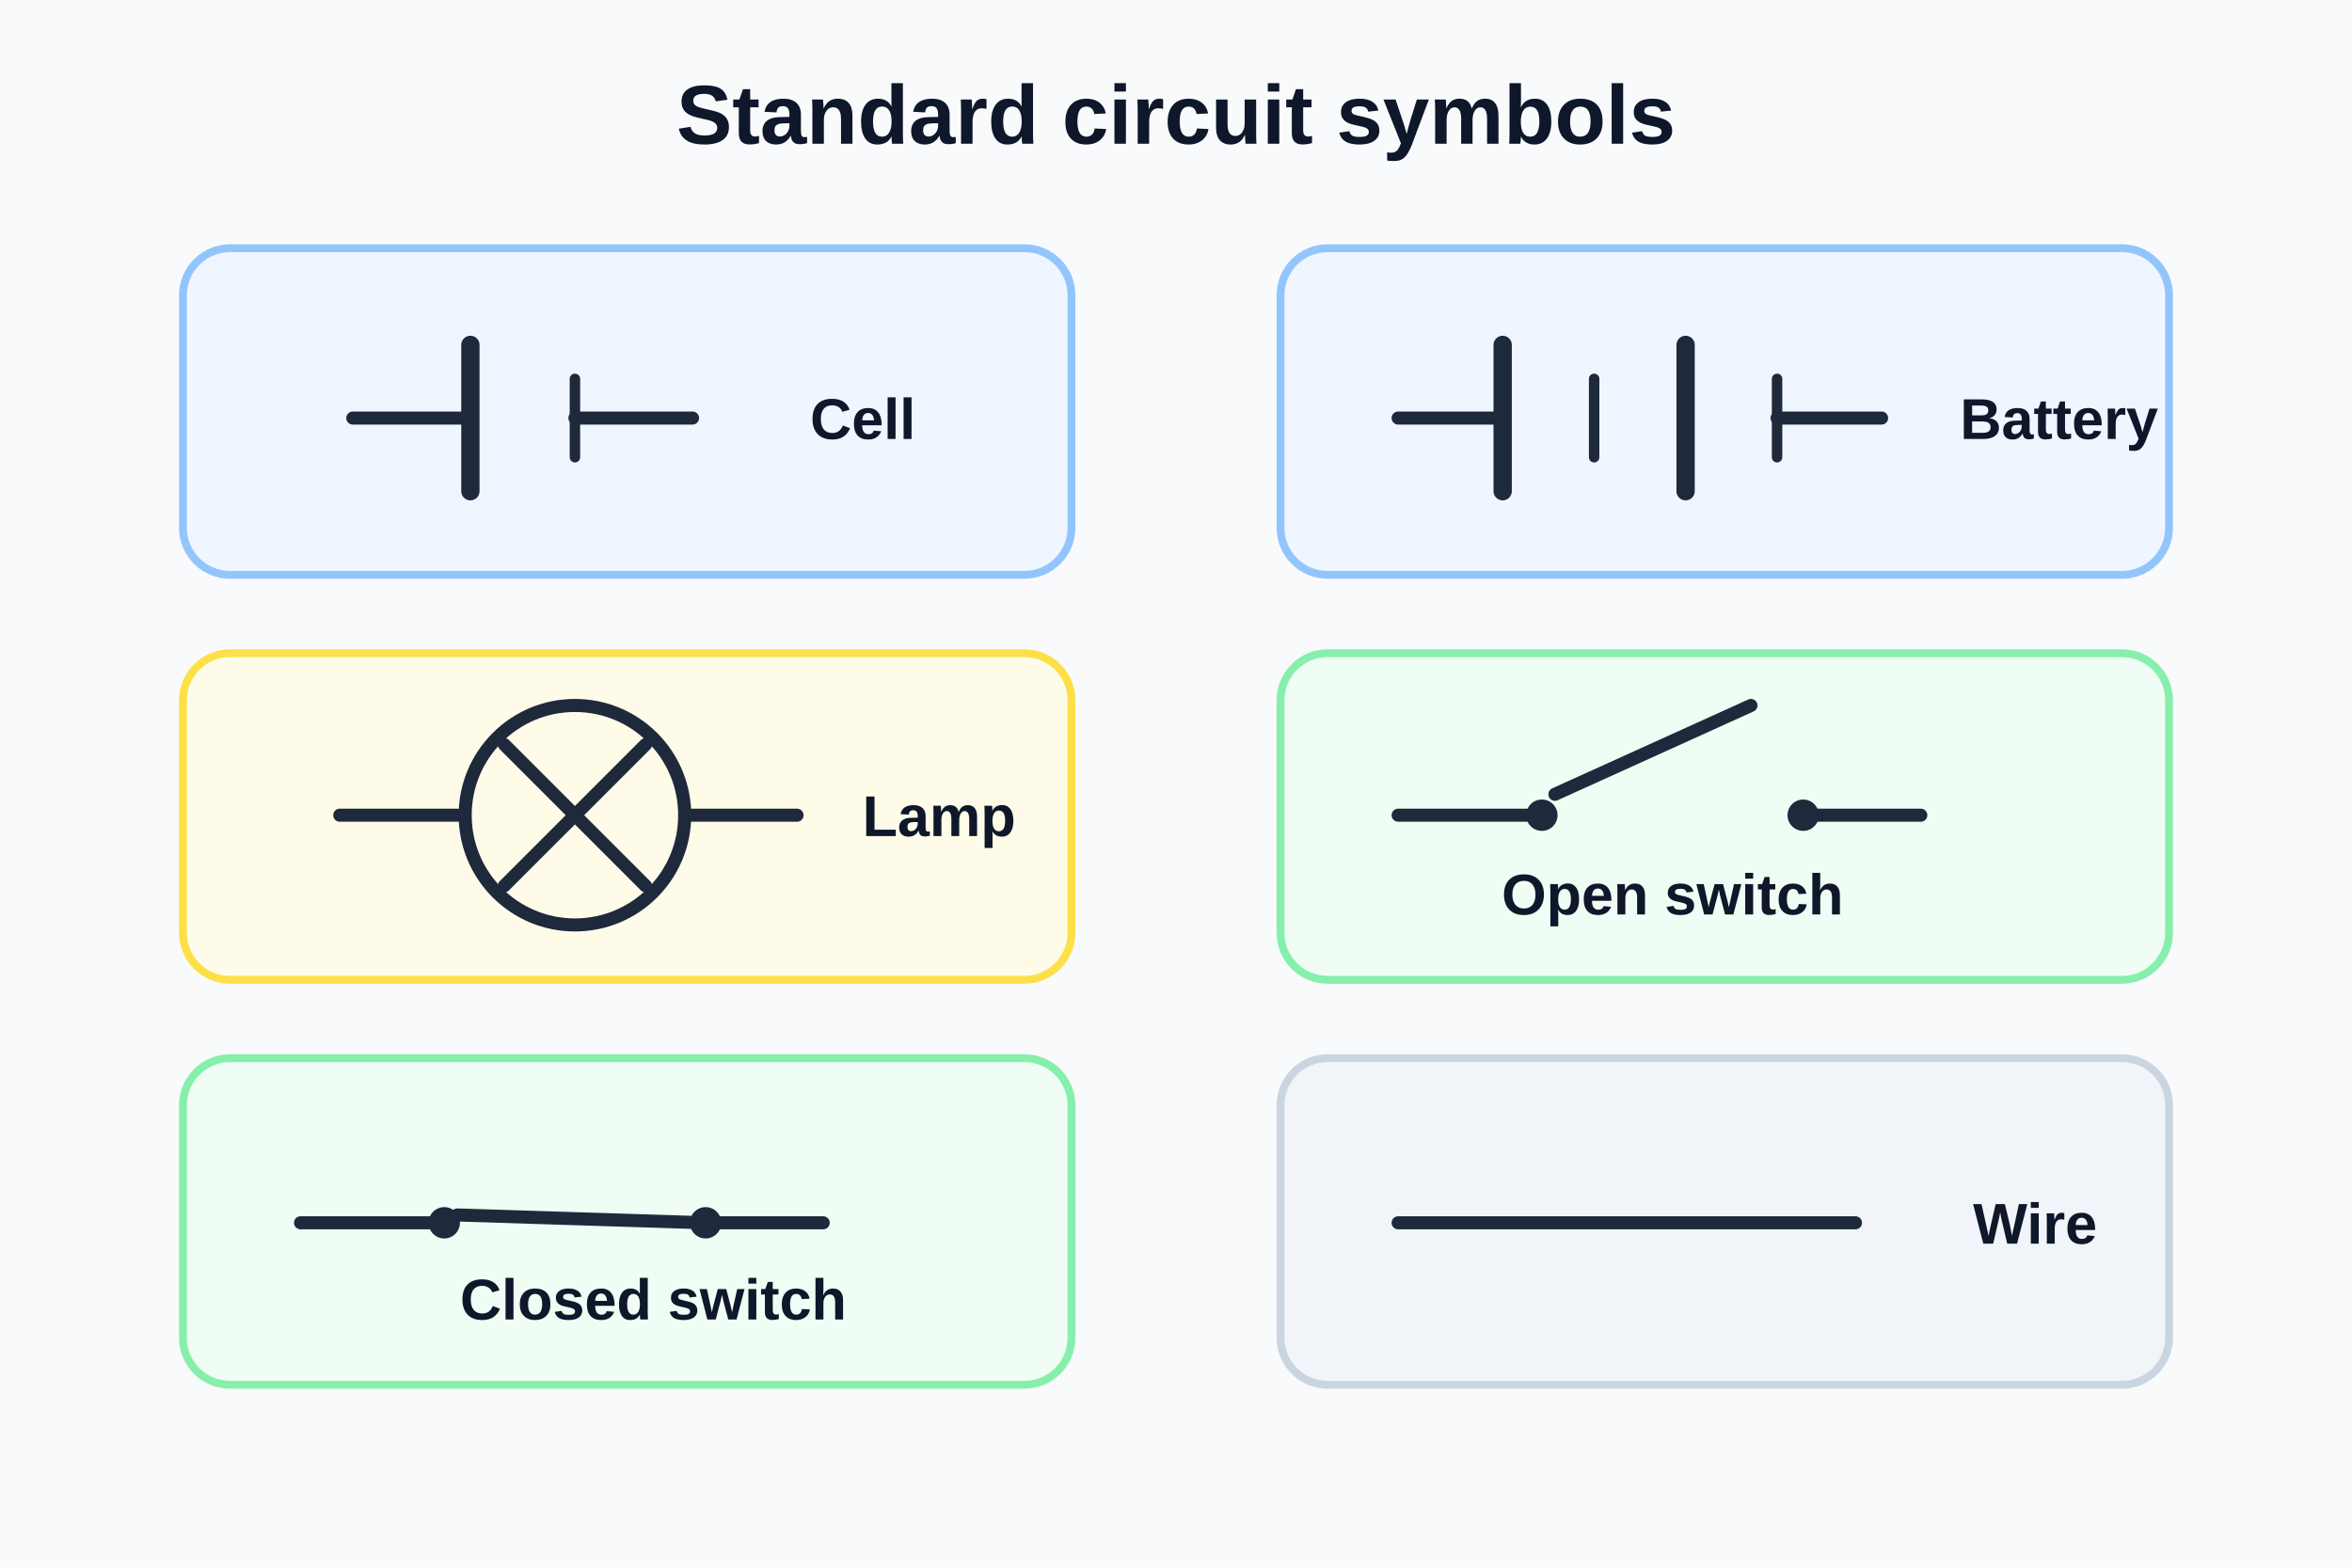
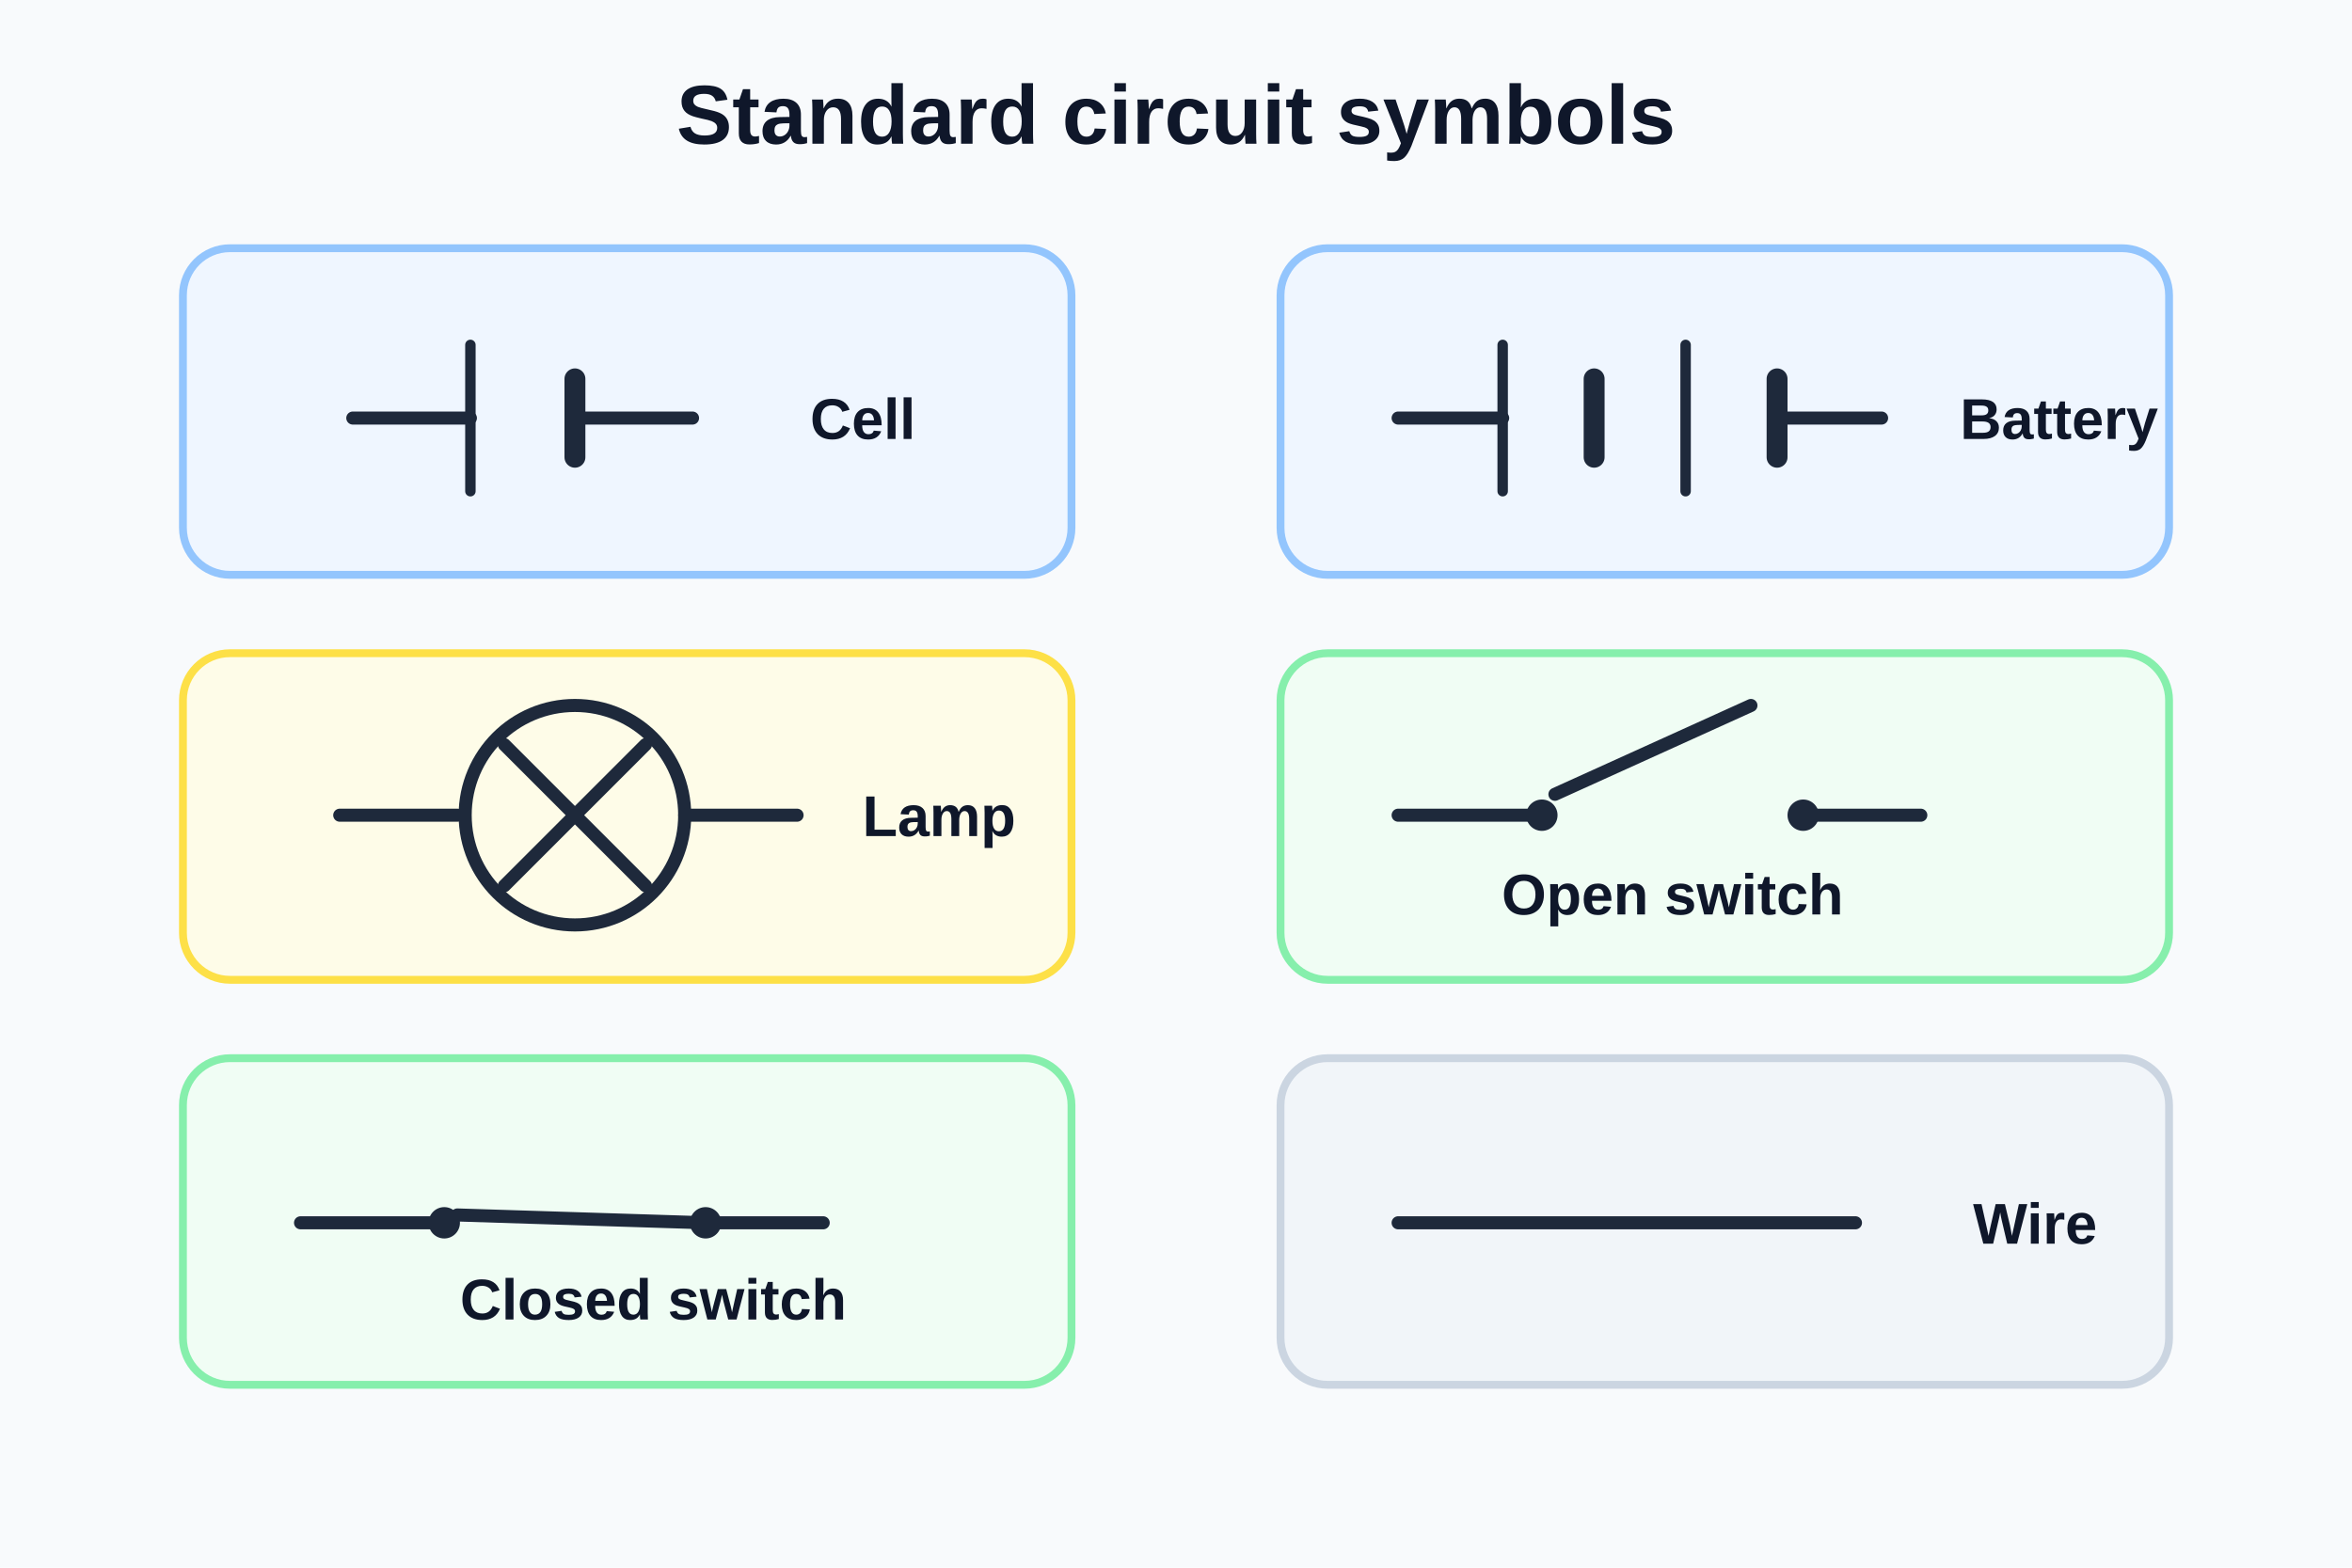
<svg xmlns="http://www.w3.org/2000/svg" aria-labelledby="title desc" viewBox="0 0 900 600">
  <path fill="#f8fafc" d="M0 0h900v600H0z" />
  <text x="450" y="55" fill="#0f172a" font-family="Arial, sans-serif" font-size="32" font-weight="700" text-anchor="middle">Standard circuit symbols</text>
  <g fill="#0f172a" stroke="#1e293b" stroke-linecap="round" font-family="Arial, sans-serif" font-size="22">
    <rect width="340" height="125" x="70" y="95" fill="#eff6ff" stroke="#93c5fd" stroke-width="3" rx="18" />
-     <path stroke-width="7" d="M180 132v56" />
-     <path stroke-width="4" d="M220 145v30" />
+     <path stroke-width="4" d="M180 132v56" />
+     <path stroke-width="8" d="M220 145v30" />
    <path stroke-width="5" d="M135 160h45m40 0h45" />
    <text x="310" y="168" stroke="none" font-weight="700">Cell</text>
    <rect width="340" height="125" x="490" y="95" fill="#eff6ff" stroke="#93c5fd" stroke-width="3" rx="18" />
-     <path stroke-width="7" d="M575 132v56" />
-     <path stroke-width="4" d="M610 145v30" />
-     <path stroke-width="7" d="M645 132v56" />
-     <path stroke-width="4" d="M680 145v30" />
+     <path stroke-width="4" d="M575 132v56" />
+     <path stroke-width="8" d="M610 145v30" />
+     <path stroke-width="4" d="M645 132v56" />
+     <path stroke-width="8" d="M680 145v30" />
    <path stroke-width="5" d="M535 160h40m105 0h40" />
    <text x="750" y="168" stroke="none" font-weight="700">Battery</text>
    <rect width="340" height="125" x="70" y="250" fill="#fefce8" stroke="#fde047" stroke-width="3" rx="18" />
    <path stroke-width="5" d="M130 312h45" />
    <circle cx="220" cy="312" r="42" fill="none" stroke-width="5" />
    <path stroke-width="5" d="m193 285 54 54m0-54-54 54m69-27h43" />
    <text x="330" y="320" stroke="none" font-weight="700">Lamp</text>
    <rect width="340" height="125" x="490" y="250" fill="#f0fdf4" stroke="#86efac" stroke-width="3" rx="18" />
    <path stroke-width="5" d="M535 312h55" />
    <circle cx="590" cy="312" r="6" fill="#1e293b" stroke="none" />
    <circle cx="690" cy="312" r="6" fill="#1e293b" stroke="none" />
    <path stroke-width="5" d="m595 304 75-34m20 42h45" />
    <text x="640" y="350" stroke="none" font-weight="700" text-anchor="middle">Open switch</text>
    <rect width="340" height="125" x="70" y="405" fill="#f0fdf4" stroke="#86efac" stroke-width="3" rx="18" />
    <path stroke-width="5" d="M115 468h55" />
    <circle cx="170" cy="468" r="6" fill="#1e293b" stroke="none" />
    <circle cx="270" cy="468" r="6" fill="#1e293b" stroke="none" />
    <path stroke-width="5" d="m175 465 95 3m0 0h45" />
    <text x="250" y="505" stroke="none" font-weight="700" text-anchor="middle">Closed switch</text>
    <rect width="340" height="125" x="490" y="405" fill="#f1f5f9" stroke="#cbd5e1" stroke-width="3" rx="18" />
    <path stroke-width="5" d="M535 468h175" />
    <text x="755" y="476" stroke="none" font-weight="700">Wire</text>
  </g>
</svg>
